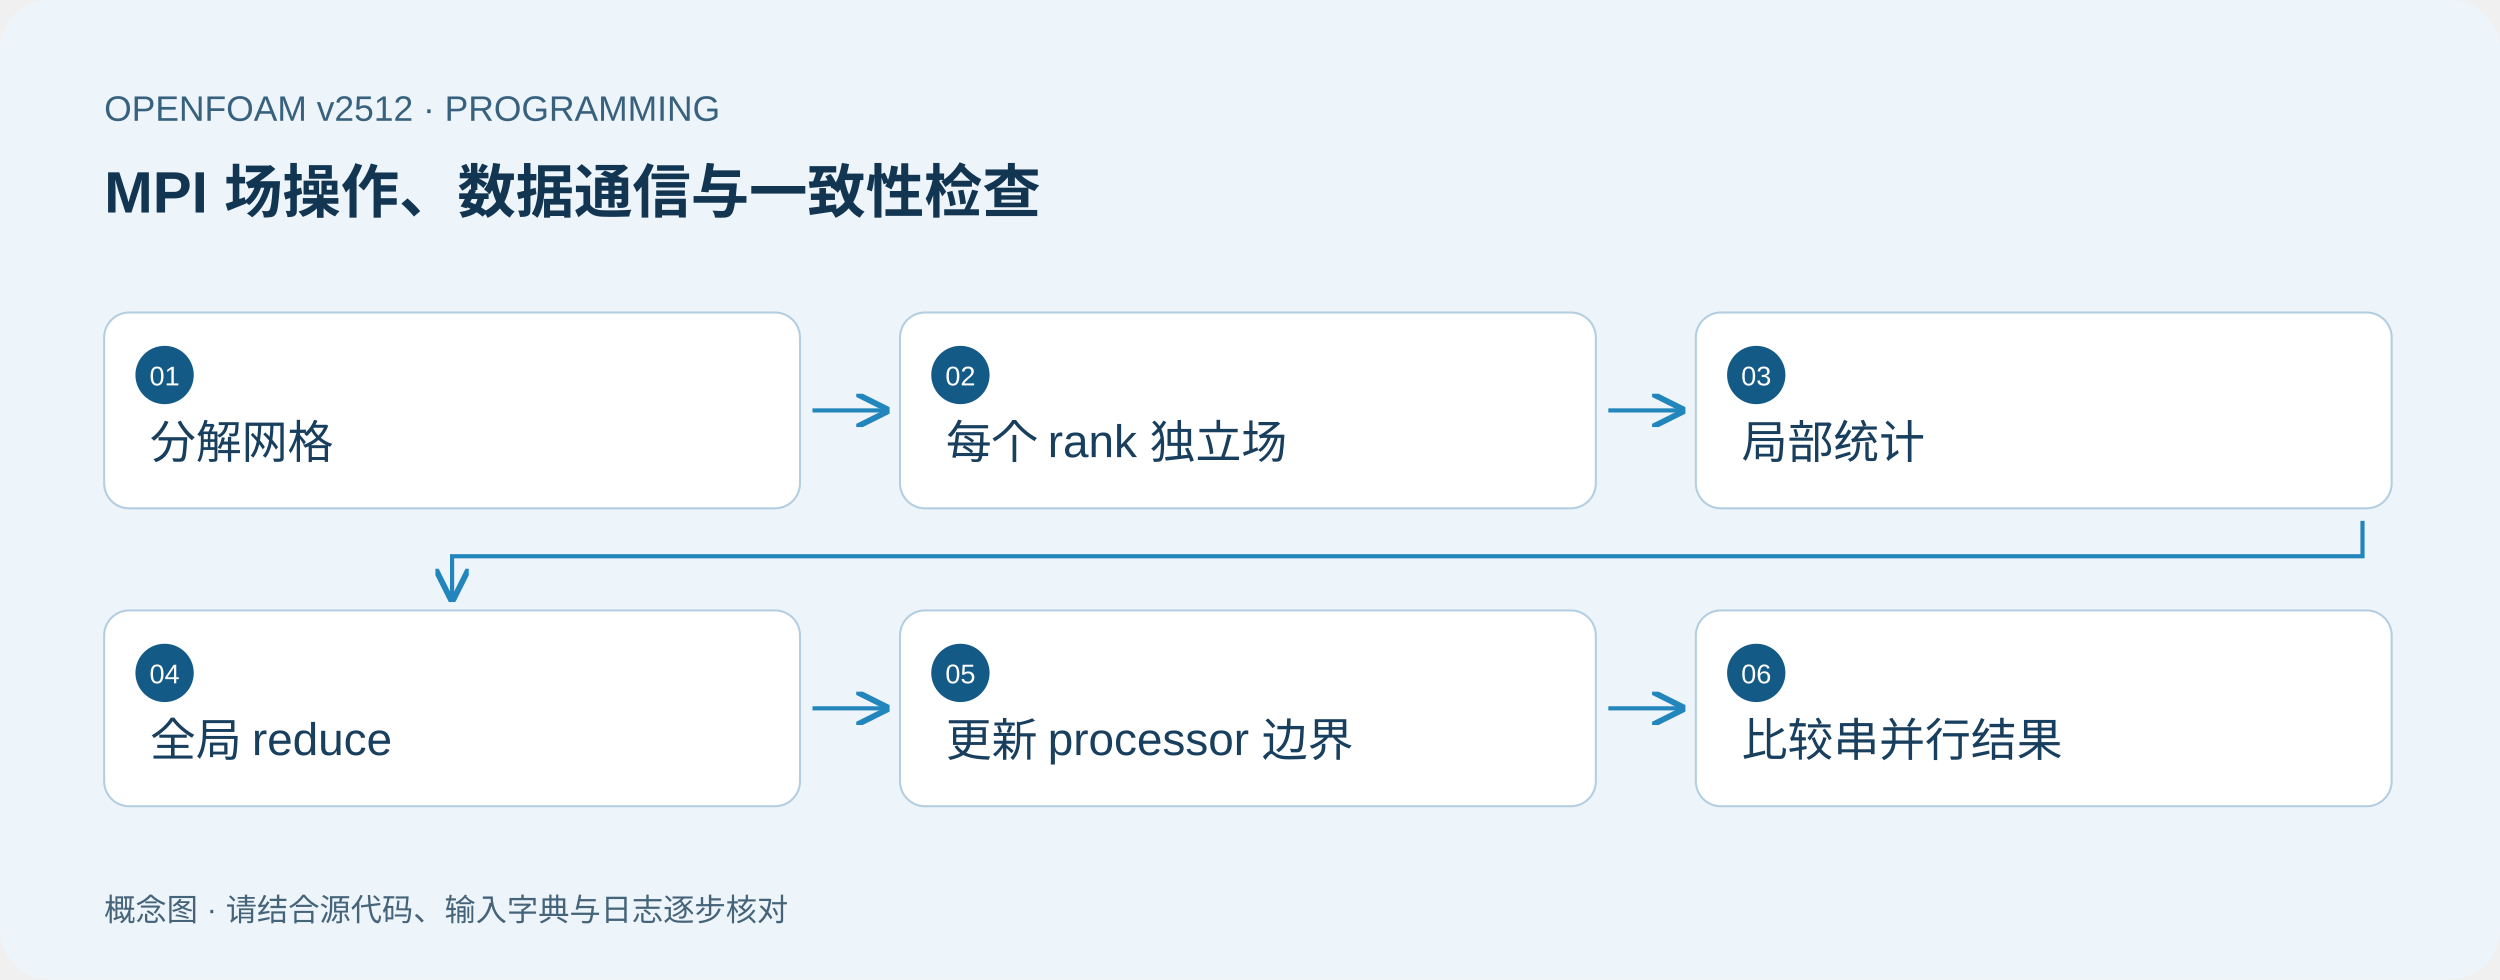
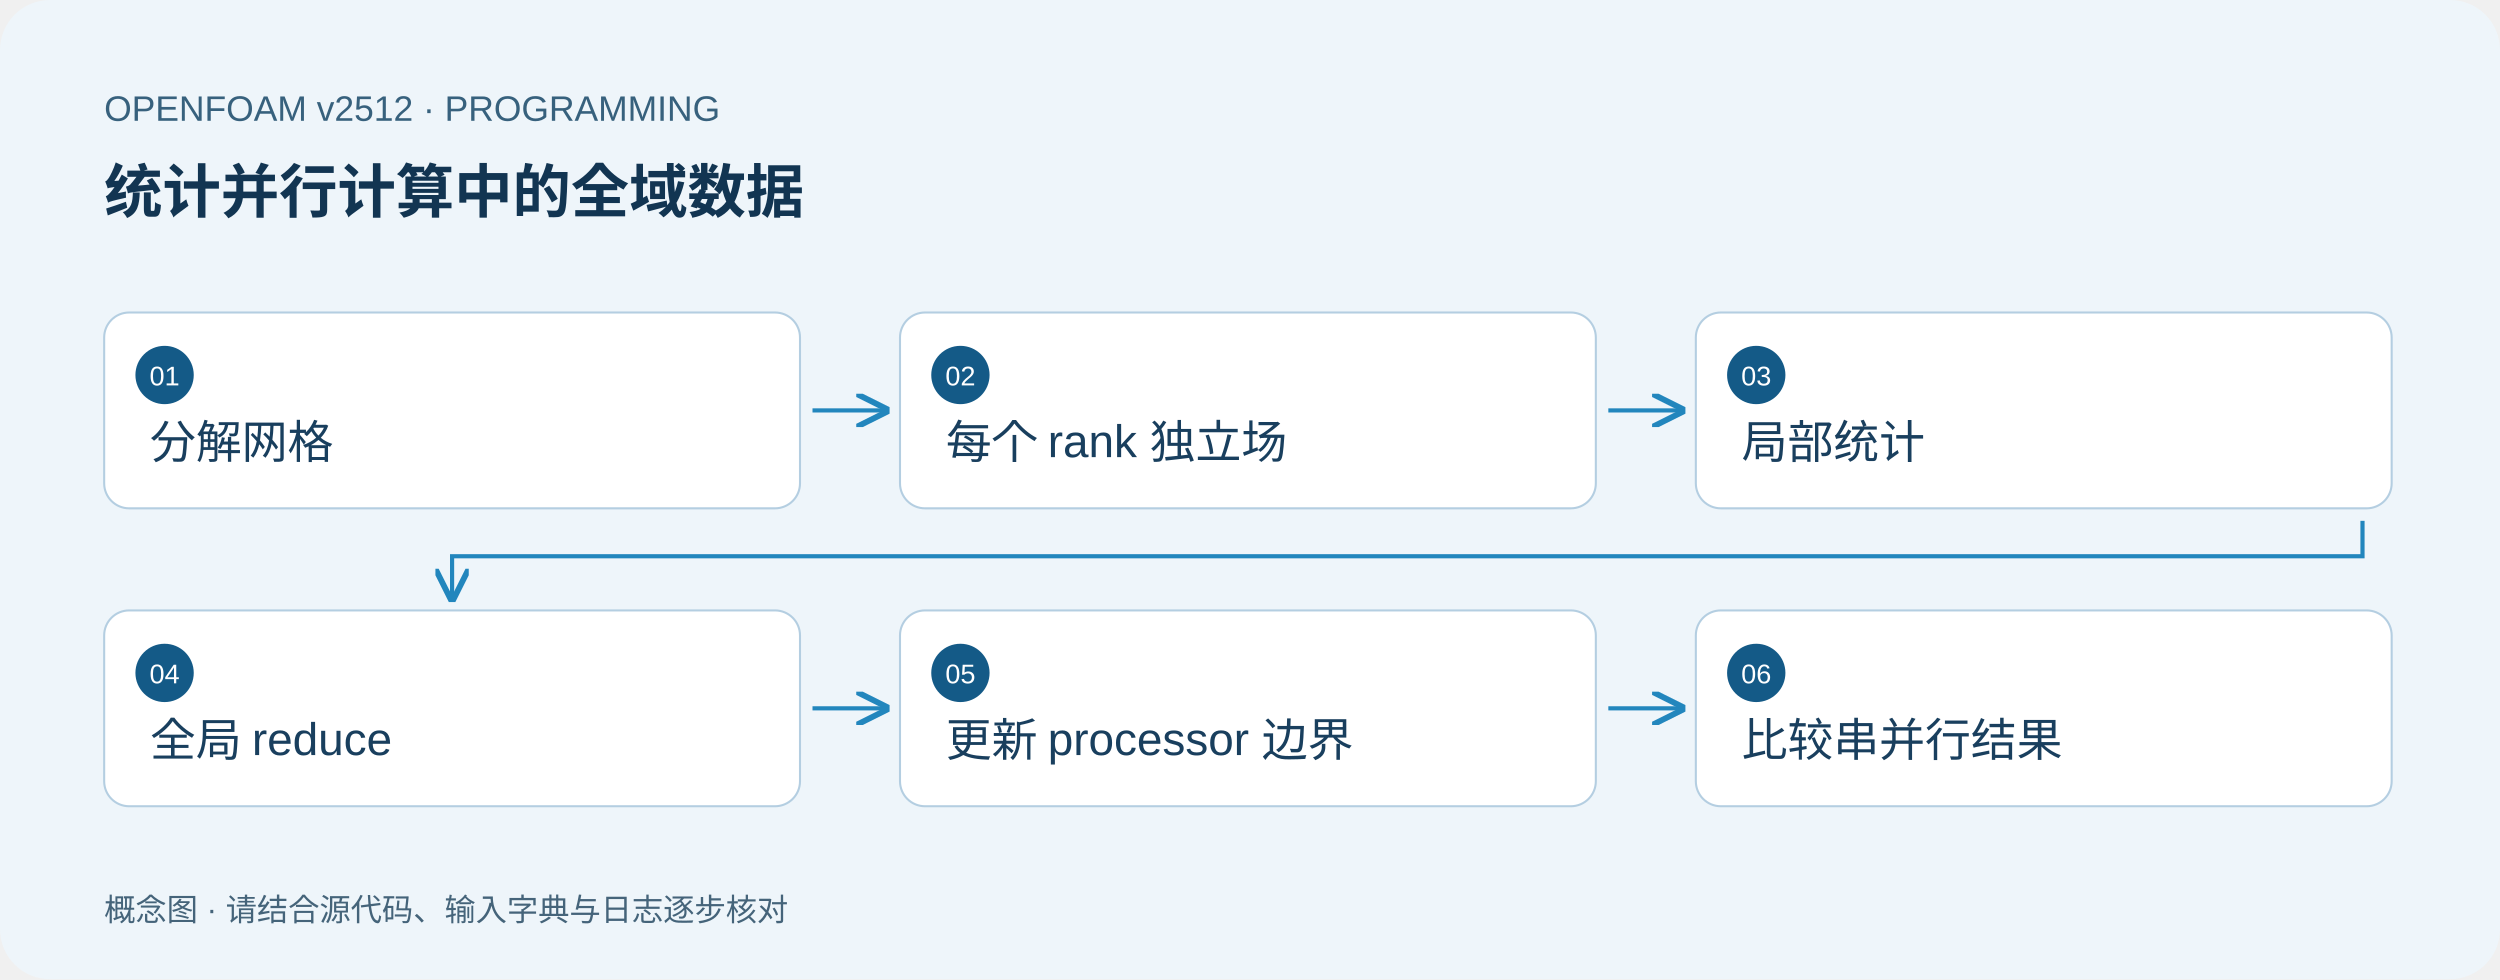
<svg xmlns="http://www.w3.org/2000/svg" width="1200" height="470" viewBox="0 0 1200 470" role="img" aria-labelledby="title desc">
  <defs>
    <marker id="a" markerWidth="8" markerHeight="8" refX="7" refY="4" orient="auto">
      <path d="M0,0 L8,4 L0,8" fill="none" stroke="#2286bd" stroke-width="1.4" />
    </marker>
  </defs>
  <rect width="1200" height="470" rx="24" fill="#eef5fa" />
  <text x="50" y="58" font-family="Arial,sans-serif" font-size="17" fill="#37617d">OPENFOAM v2512 · PROGRAMMING</text>
-   <text x="50" y="102" font-family="Arial,Microsoft YaHei,sans-serif" font-size="28" font-weight="700" fill="#123552">MPI 场操作、数据通信与一致性检查</text>
+   <text x="50" y="102" font-family="Arial,Microsoft YaHei,sans-serif" font-size="28" font-weight="700" fill="#123552">统计并行计算中的全域数据</text>
  <rect x="50" y="150" width="334" height="94" rx="12" fill="white" stroke="#b4cee1" />
  <circle cx="79" cy="180" r="14" fill="#145a87" />
  <text x="79" y="185" text-anchor="middle" fill="white" font-size="13" font-family="Arial">01</text>
  <text x="72" y="220" font-family="Arial,Microsoft YaHei,sans-serif" font-size="22" fill="#193f5e">分解网格</text>
  <path d="M390,197 H425" stroke="#2286bd" stroke-width="2" fill="none" marker-end="url(#a)" />
  <rect x="432" y="150" width="334" height="94" rx="12" fill="white" stroke="#b4cee1" />
  <circle cx="461" cy="180" r="14" fill="#145a87" />
  <text x="461" y="185" text-anchor="middle" fill="white" font-size="13" font-family="Arial">02</text>
  <text x="454" y="220" font-family="Arial,Microsoft YaHei,sans-serif" font-size="22" fill="#193f5e">每个 rank 独立场</text>
  <path d="M772,197 H807" stroke="#2286bd" stroke-width="2" fill="none" marker-end="url(#a)" />
  <rect x="814" y="150" width="334" height="94" rx="12" fill="white" stroke="#b4cee1" />
  <circle cx="843" cy="180" r="14" fill="#145a87" />
  <text x="843" y="185" text-anchor="middle" fill="white" font-size="13" font-family="Arial">03</text>
  <text x="836" y="220" font-family="Arial,Microsoft YaHei,sans-serif" font-size="22" fill="#193f5e">局部统计</text>
  <rect x="50" y="293" width="334" height="94" rx="12" fill="white" stroke="#b4cee1" />
  <circle cx="79" cy="323" r="14" fill="#145a87" />
  <text x="79" y="328" text-anchor="middle" fill="white" font-size="13" font-family="Arial">04</text>
  <text x="72" y="363" font-family="Arial,Microsoft YaHei,sans-serif" font-size="22" fill="#193f5e">全局 reduce</text>
  <path d="M390,340 H425" stroke="#2286bd" stroke-width="2" fill="none" marker-end="url(#a)" />
  <rect x="432" y="293" width="334" height="94" rx="12" fill="white" stroke="#b4cee1" />
  <circle cx="461" cy="323" r="14" fill="#145a87" />
  <text x="461" y="328" text-anchor="middle" fill="white" font-size="13" font-family="Arial">05</text>
  <text x="454" y="363" font-family="Arial,Microsoft YaHei,sans-serif" font-size="22" fill="#193f5e">更新 processor 边界</text>
  <path d="M772,340 H807" stroke="#2286bd" stroke-width="2" fill="none" marker-end="url(#a)" />
  <rect x="814" y="293" width="334" height="94" rx="12" fill="white" stroke="#b4cee1" />
  <circle cx="843" cy="323" r="14" fill="#145a87" />
  <text x="843" y="328" text-anchor="middle" fill="white" font-size="13" font-family="Arial">06</text>
  <text x="836" y="363" font-family="Arial,Microsoft YaHei,sans-serif" font-size="22" fill="#193f5e">比较串并行结果</text>
  <path d="M1134,250 V267 H217 V287" fill="none" stroke="#2286bd" stroke-width="2" marker-end="url(#a)" />
  <text x="50" y="442" font-family="Arial,Microsoft YaHei,sans-serif" font-size="15" fill="#45647a">概念图 · 请结合源代码、输入字典与日志逐步核对</text>
</svg>
